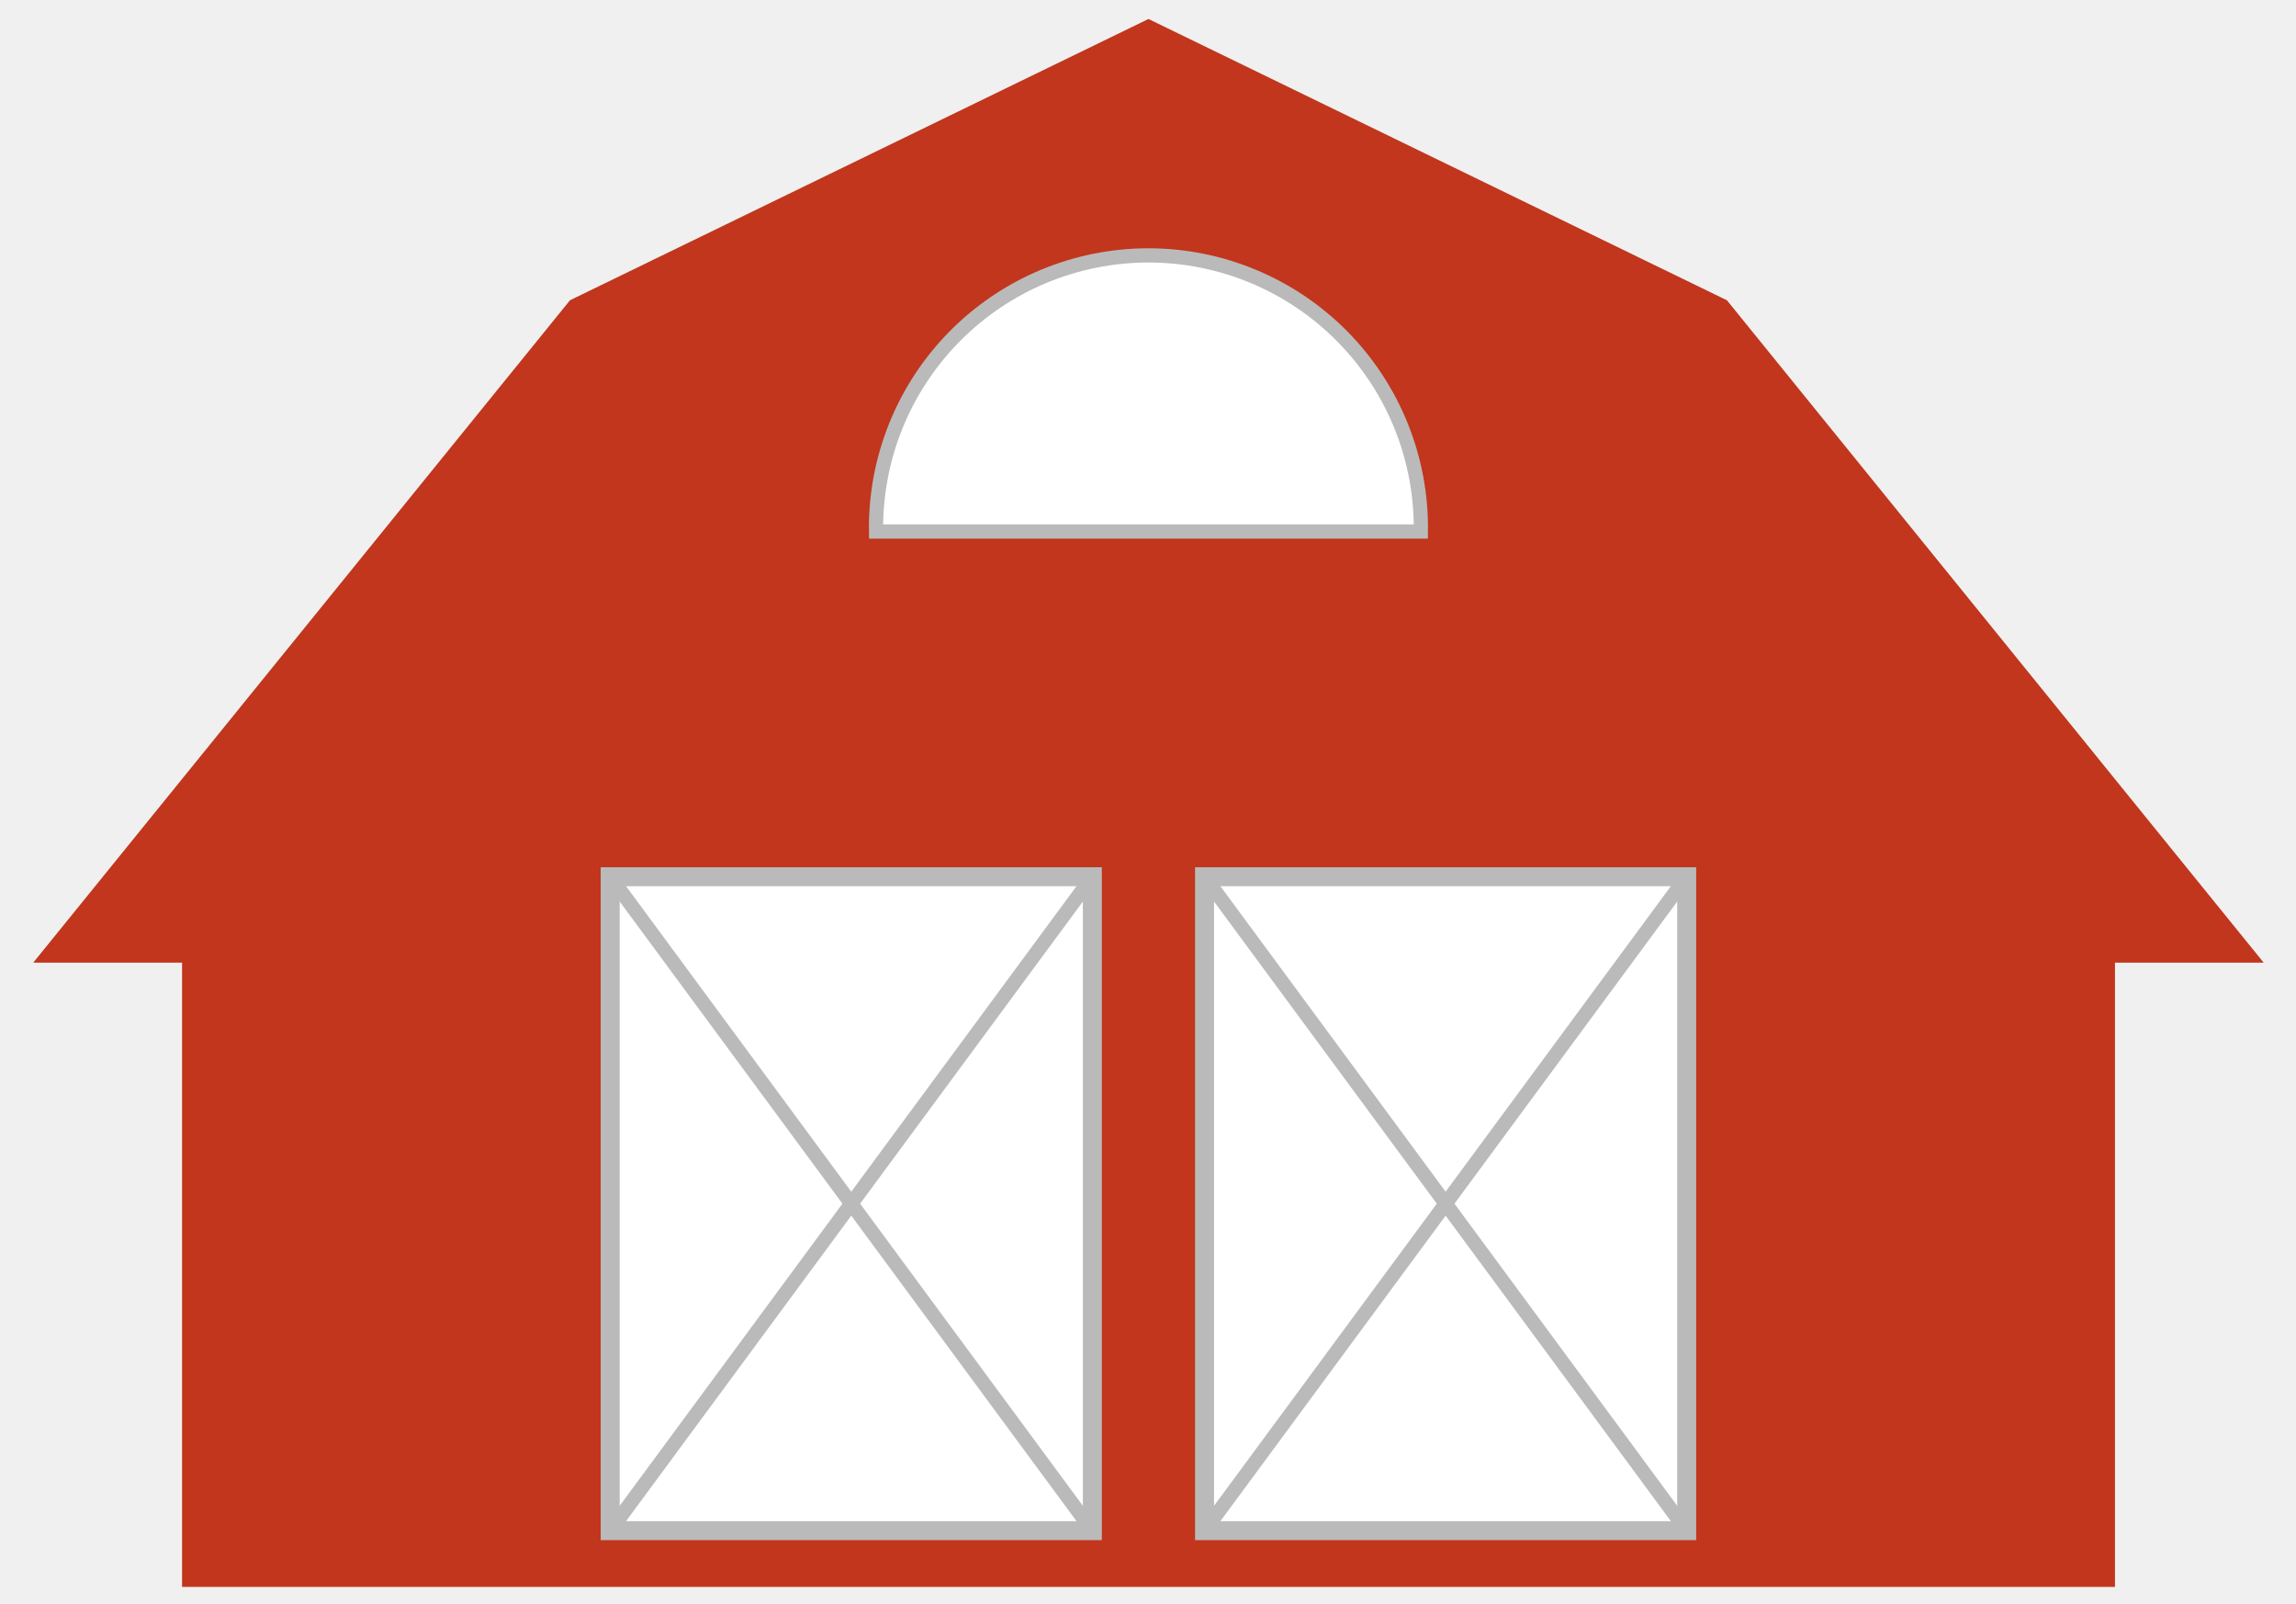
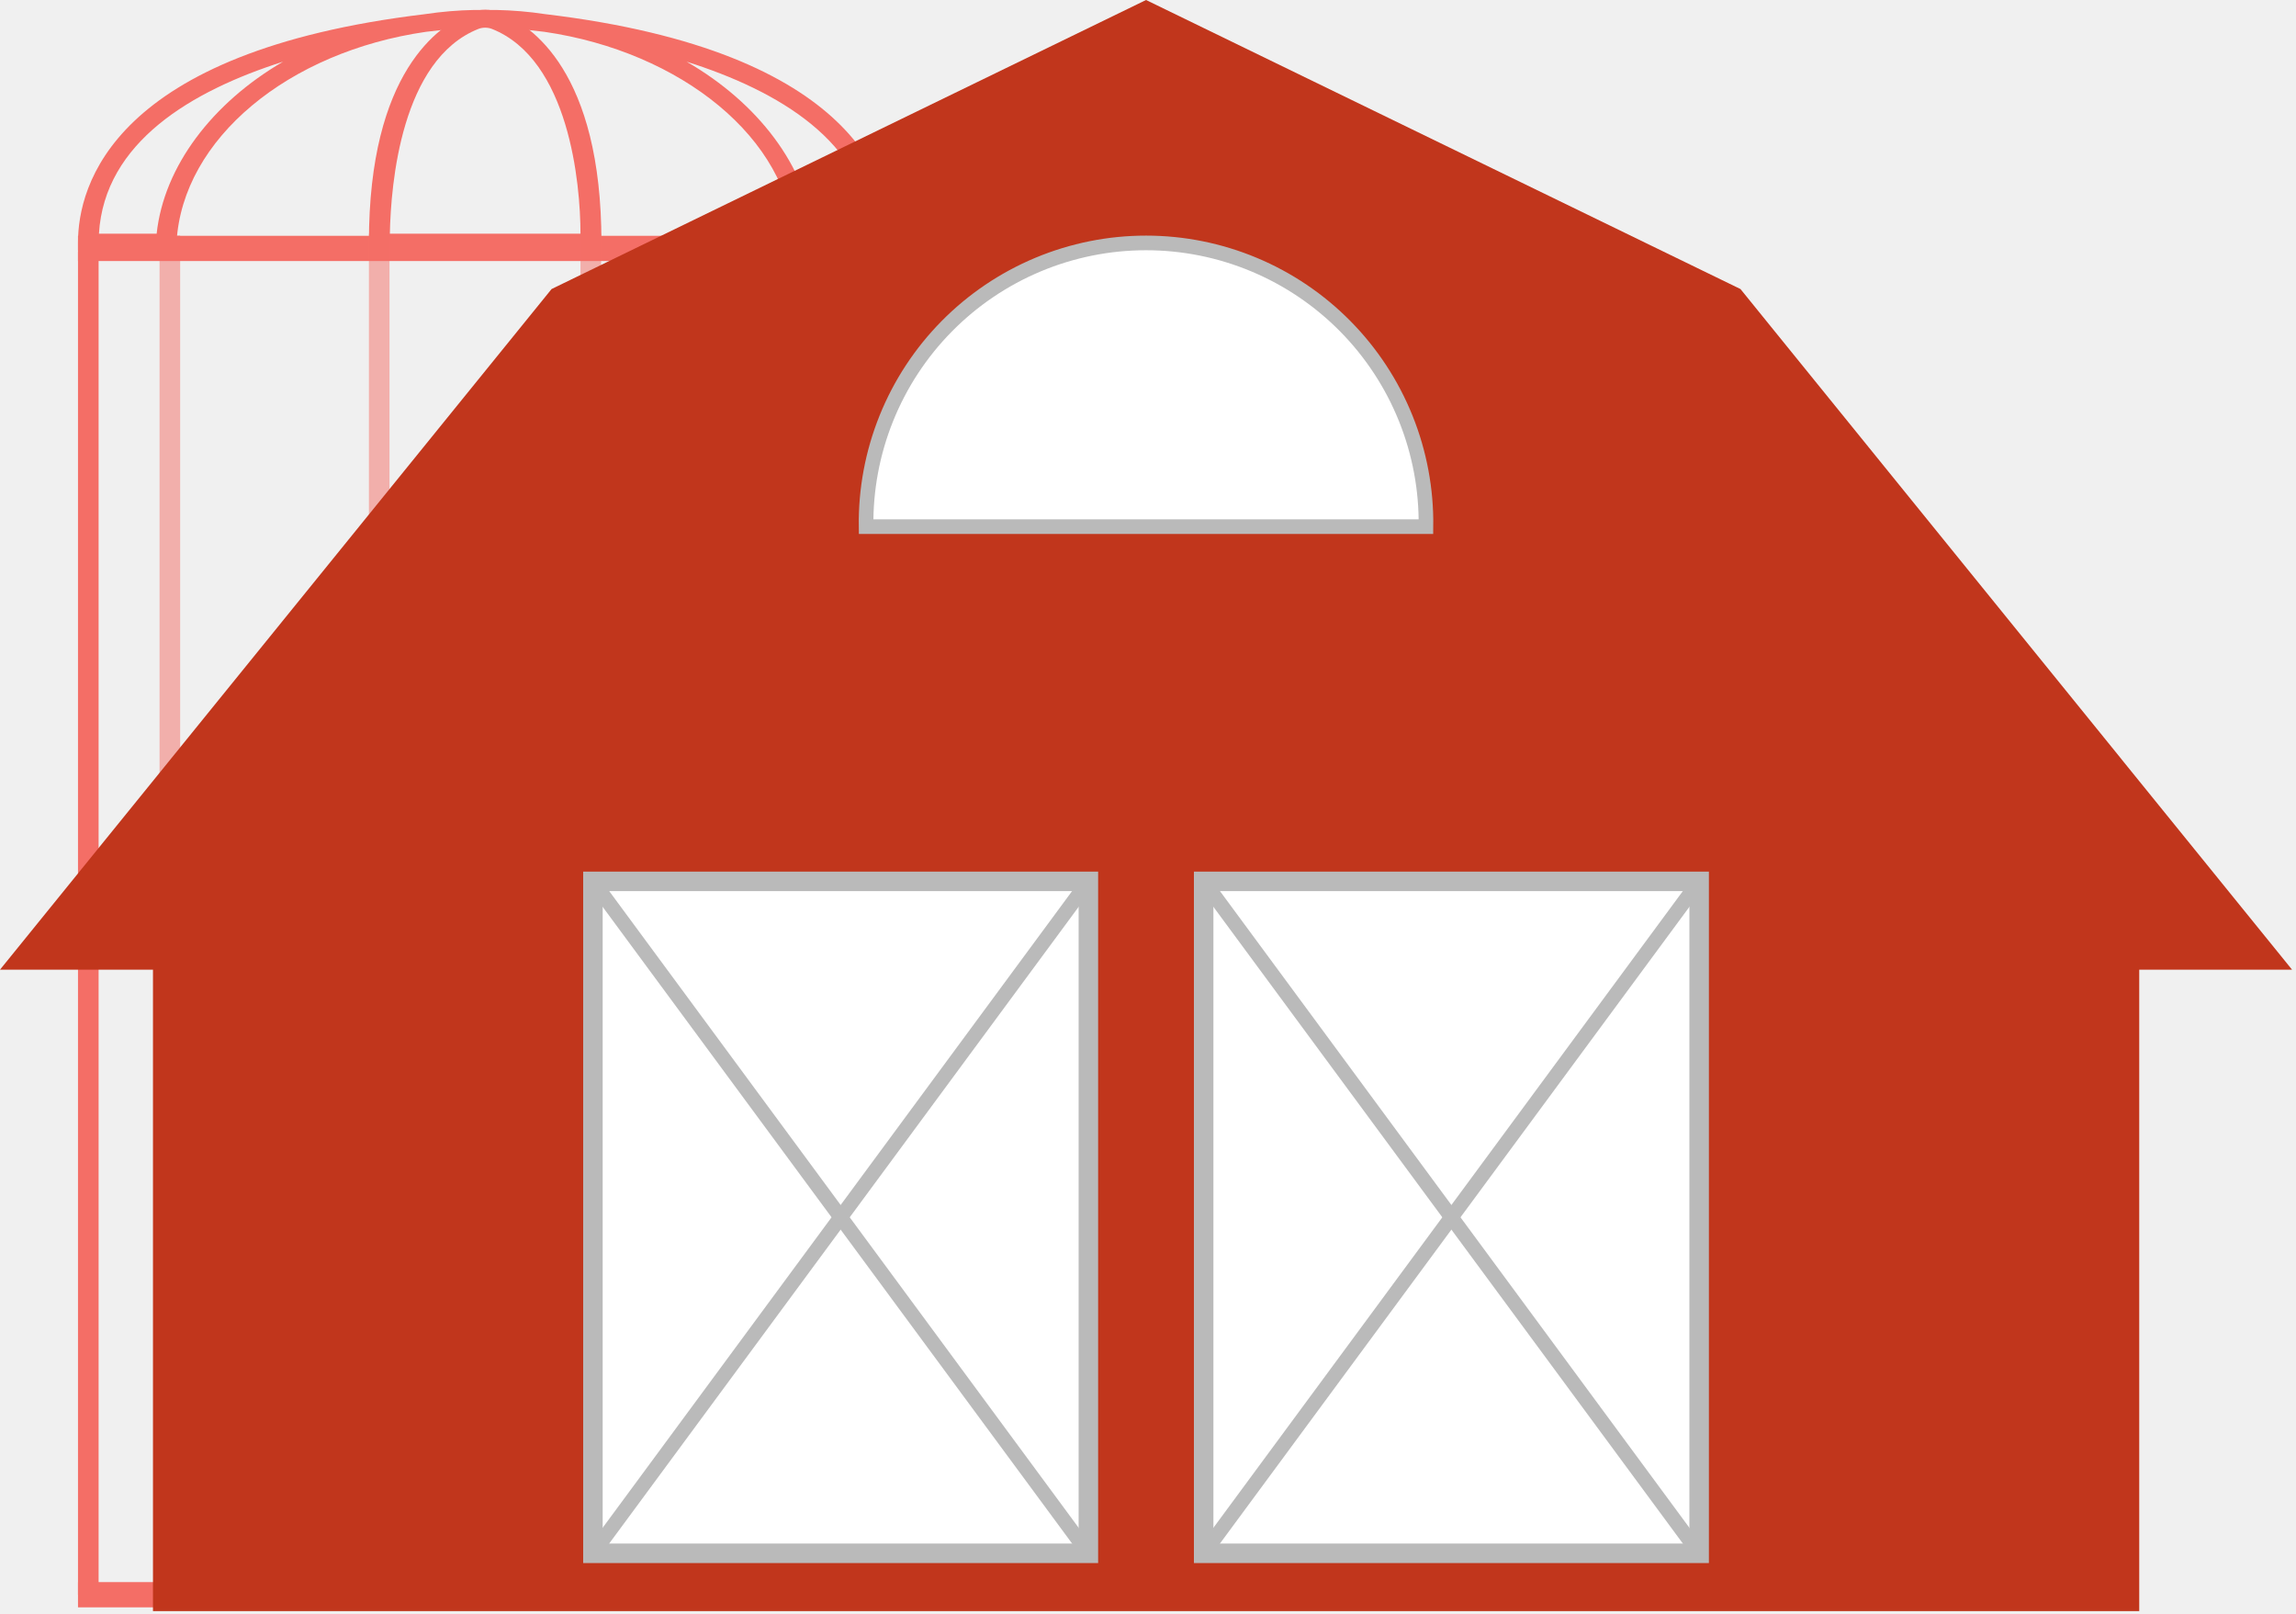
- <svg xmlns="http://www.w3.org/2000/svg" width="484" height="338" viewBox="0 0 484 338" fill="none">
-   <path d="M442.28 159.81L477.19 202.87H445.84V334.43H38.38V202.87H7L41.91 159.81L114.43 70.34L120.15 63.28L242.1 4L364.04 63.28L369.76 70.34L442.28 159.8V159.81ZM355.56 322.57V184.76H253.92V322.57H355.56ZM184.67 112.01H299.52C299.62 104.405 298.209 96.856 295.368 89.801C292.527 82.746 288.314 76.325 282.971 70.912C277.629 65.499 271.264 61.2 264.247 58.267C257.23 55.333 249.701 53.822 242.095 53.822C234.489 53.822 226.96 55.333 219.943 58.267C212.926 61.2 206.561 65.499 201.219 70.912C195.876 76.325 191.663 82.746 188.822 89.801C185.981 96.856 184.57 104.405 184.67 112.01ZM230.27 322.57V184.76H128.63V322.57H230.27Z" fill="#C1361C" />
-   <path d="M355.56 184.76H253.92V322.57H355.56V184.76Z" fill="white" />
-   <path d="M299.52 112.01H184.67C184.57 104.405 185.981 96.856 188.822 89.801C191.663 82.746 195.876 76.325 201.219 70.912C206.561 65.499 212.926 61.2 219.943 58.267C226.96 55.333 234.489 53.822 242.095 53.822C249.701 53.822 257.23 55.333 264.247 58.267C271.264 61.2 277.629 65.499 282.971 70.912C288.314 76.325 292.527 82.746 295.368 89.801C298.209 96.856 299.62 104.405 299.52 112.01Z" fill="white" />
-   <path d="M230.27 184.76H128.63V322.57H230.27V184.76Z" fill="white" />
-   <path d="M184.67 112.01C184.57 104.405 185.981 96.856 188.822 89.801C191.663 82.746 195.876 76.325 201.219 70.912C206.561 65.499 212.926 61.2 219.943 58.267C226.96 55.333 234.489 53.822 242.095 53.822C249.701 53.822 257.23 55.333 264.247 58.267C271.264 61.2 277.629 65.499 282.971 70.912C288.314 76.325 292.527 82.746 295.368 89.801C298.209 96.856 299.62 104.405 299.52 112.01H184.67Z" stroke="#BABABA" stroke-width="3" stroke-miterlimit="10" />
-   <path d="M230.27 184.76H128.63V322.57H230.27V184.76Z" stroke="#BABABA" stroke-width="4" stroke-miterlimit="10" />
-   <path d="M355.56 184.76H253.92V322.57H355.56V184.76Z" stroke="#BABABA" stroke-width="4" stroke-miterlimit="10" />
-   <path d="M128.63 184.75L230.27 322.57" stroke="#BABABA" stroke-width="3" stroke-miterlimit="10" />
-   <path d="M230.27 184.75L128.63 322.57" stroke="#BABABA" stroke-width="3" stroke-miterlimit="10" />
-   <path d="M355.56 184.75L253.92 322.57" stroke="#BABABA" stroke-width="3" stroke-miterlimit="10" />
-   <path d="M253.92 184.75L355.56 322.57" stroke="#BABABA" stroke-width="3" stroke-miterlimit="10" />
+ <svg xmlns="http://www.w3.org/2000/svg" width="471" height="331" viewBox="0 0 471 331" fill="none">
+   <path d="M183.125 51.382H162.904V49.657C161.987 28.437 139.652 10.582 111.681 6.527L107.877 6.096C105.762 6.096 103.649 6.096 101.535 5.665H97.449C95.406 5.665 93.292 5.665 91.178 6.096L87.373 6.527C59.19 10.582 37.419 28.437 36.221 49.657V51.382H16V49.743C16 38.098 23.046 10.582 87.162 2.905C90.529 2.397 93.916 2.109 97.308 2.042H101.747C105.139 2.109 108.525 2.397 111.892 2.905C176.079 10.582 183.125 38.098 183.125 49.743V51.382ZM166.92 47.932H178.756C177.629 29.127 159.663 18.604 140.85 12.652C155.505 21.105 165.44 34.13 166.92 47.932ZM20.298 47.932H32.135C33.614 34.13 43.549 21.105 58.063 12.652C39.392 18.604 21.425 29.127 20.298 47.932Z" fill="#F46E66" />
+   <path d="M123.378 51.382H75.678V49.743C75.678 14.636 90.121 5.147 96.322 2.646C98.401 1.785 100.654 1.785 102.733 2.646C108.933 5.147 123.378 14.636 123.378 49.743V51.382ZM79.976 47.931H119.079C119.079 37.667 116.754 12.22 100.901 5.924C100.007 5.579 99.048 5.579 98.153 5.924C82.301 12.22 80.187 37.667 79.976 47.931Z" fill="#F46E66" />
+   <path opacity="0.5" d="M36.958 48.309H32.73V326.436H36.958V48.309Z" fill="#F46E66" />
+   <path d="M183.054 48.363H16V53.539H183.054V48.363Z" fill="#F46E66" />
+   <path d="M183.054 324.477H16V329.652H183.054V324.477Z" fill="#F46E66" />
+   <path d="M20.227 51.641H16V327.065H20.227V51.641Z" fill="#F46E66" />
+   <path opacity="0.5" d="M166.99 48.309H162.762V326.436H166.99V48.309Z" fill="#F46E66" />
+   <path opacity="0.5" d="M123.306 47.932H119.079V326.059H123.306V47.932Z" fill="#F46E66" />
+   <path opacity="0.5" d="M79.905 47.932H75.678V326.059H79.905V47.932Z" fill="#F46E66" />
+   <path d="M183.055 51.641H178.827V327.065H183.055V51.641Z" fill="#F46E66" />
+   <path d="M435.28 155.81L470.19 198.87H438.84V330.43H31.38V198.87H0L34.91 155.81L107.43 66.34L113.15 59.28L235.1 0L357.04 59.28L362.76 66.34L435.28 155.8V155.81ZM348.56 318.57V180.76H246.92V318.57H348.56ZM177.67 108.01H292.52C292.62 100.405 291.209 92.856 288.368 85.801C285.527 78.746 281.314 72.325 275.971 66.912C270.629 61.498 264.264 57.2 257.247 54.267C250.23 51.333 242.701 49.822 235.095 49.822C227.489 49.822 219.96 51.333 212.943 54.267C205.926 57.2 199.561 61.498 194.219 66.912C188.876 72.325 184.663 78.746 181.822 85.801C178.981 92.856 177.57 100.405 177.67 108.01ZM223.27 318.57V180.76H121.63V318.57H223.27Z" fill="#C1361C" />
+   <path d="M348.56 180.76H246.92V318.57H348.56V180.76Z" fill="white" />
+   <path d="M292.52 108.01H177.67C177.57 100.405 178.981 92.856 181.822 85.801C184.663 78.746 188.876 72.325 194.219 66.912C199.561 61.499 205.926 57.2 212.943 54.267C219.96 51.333 227.489 49.822 235.095 49.822C242.701 49.822 250.23 51.333 257.247 54.267C264.264 57.2 270.629 61.499 275.971 66.912C281.314 72.325 285.528 78.746 288.368 85.801C291.209 92.856 292.62 100.405 292.52 108.01Z" fill="white" />
+   <path d="M223.27 180.76H121.63V318.57H223.27V180.76Z" fill="white" />
+   <path d="M177.67 108.01C177.57 100.405 178.981 92.856 181.822 85.801C184.663 78.746 188.876 72.325 194.219 66.912C199.561 61.499 205.926 57.2 212.943 54.267C219.96 51.333 227.489 49.822 235.095 49.822C242.701 49.822 250.23 51.333 257.247 54.267C264.264 57.2 270.629 61.499 275.971 66.912C281.314 72.325 285.528 78.746 288.368 85.801C291.209 92.856 292.62 100.405 292.52 108.01H177.67Z" stroke="#BABABA" stroke-width="3" stroke-miterlimit="10" />
+   <path d="M223.27 180.76H121.63V318.57H223.27V180.76Z" stroke="#BABABA" stroke-width="4" stroke-miterlimit="10" />
+   <path d="M348.56 180.76H246.92V318.57H348.56V180.76Z" stroke="#BABABA" stroke-width="4" stroke-miterlimit="10" />
+   <path d="M121.63 180.75L223.27 318.57" stroke="#BABABA" stroke-width="3" stroke-miterlimit="10" />
+   <path d="M223.27 180.75L121.63 318.57" stroke="#BABABA" stroke-width="3" stroke-miterlimit="10" />
+   <path d="M348.56 180.75L246.92 318.57" stroke="#BABABA" stroke-width="3" stroke-miterlimit="10" />
+   <path d="M246.92 180.75L348.56 318.57" stroke="#BABABA" stroke-width="3" stroke-miterlimit="10" />
</svg>
